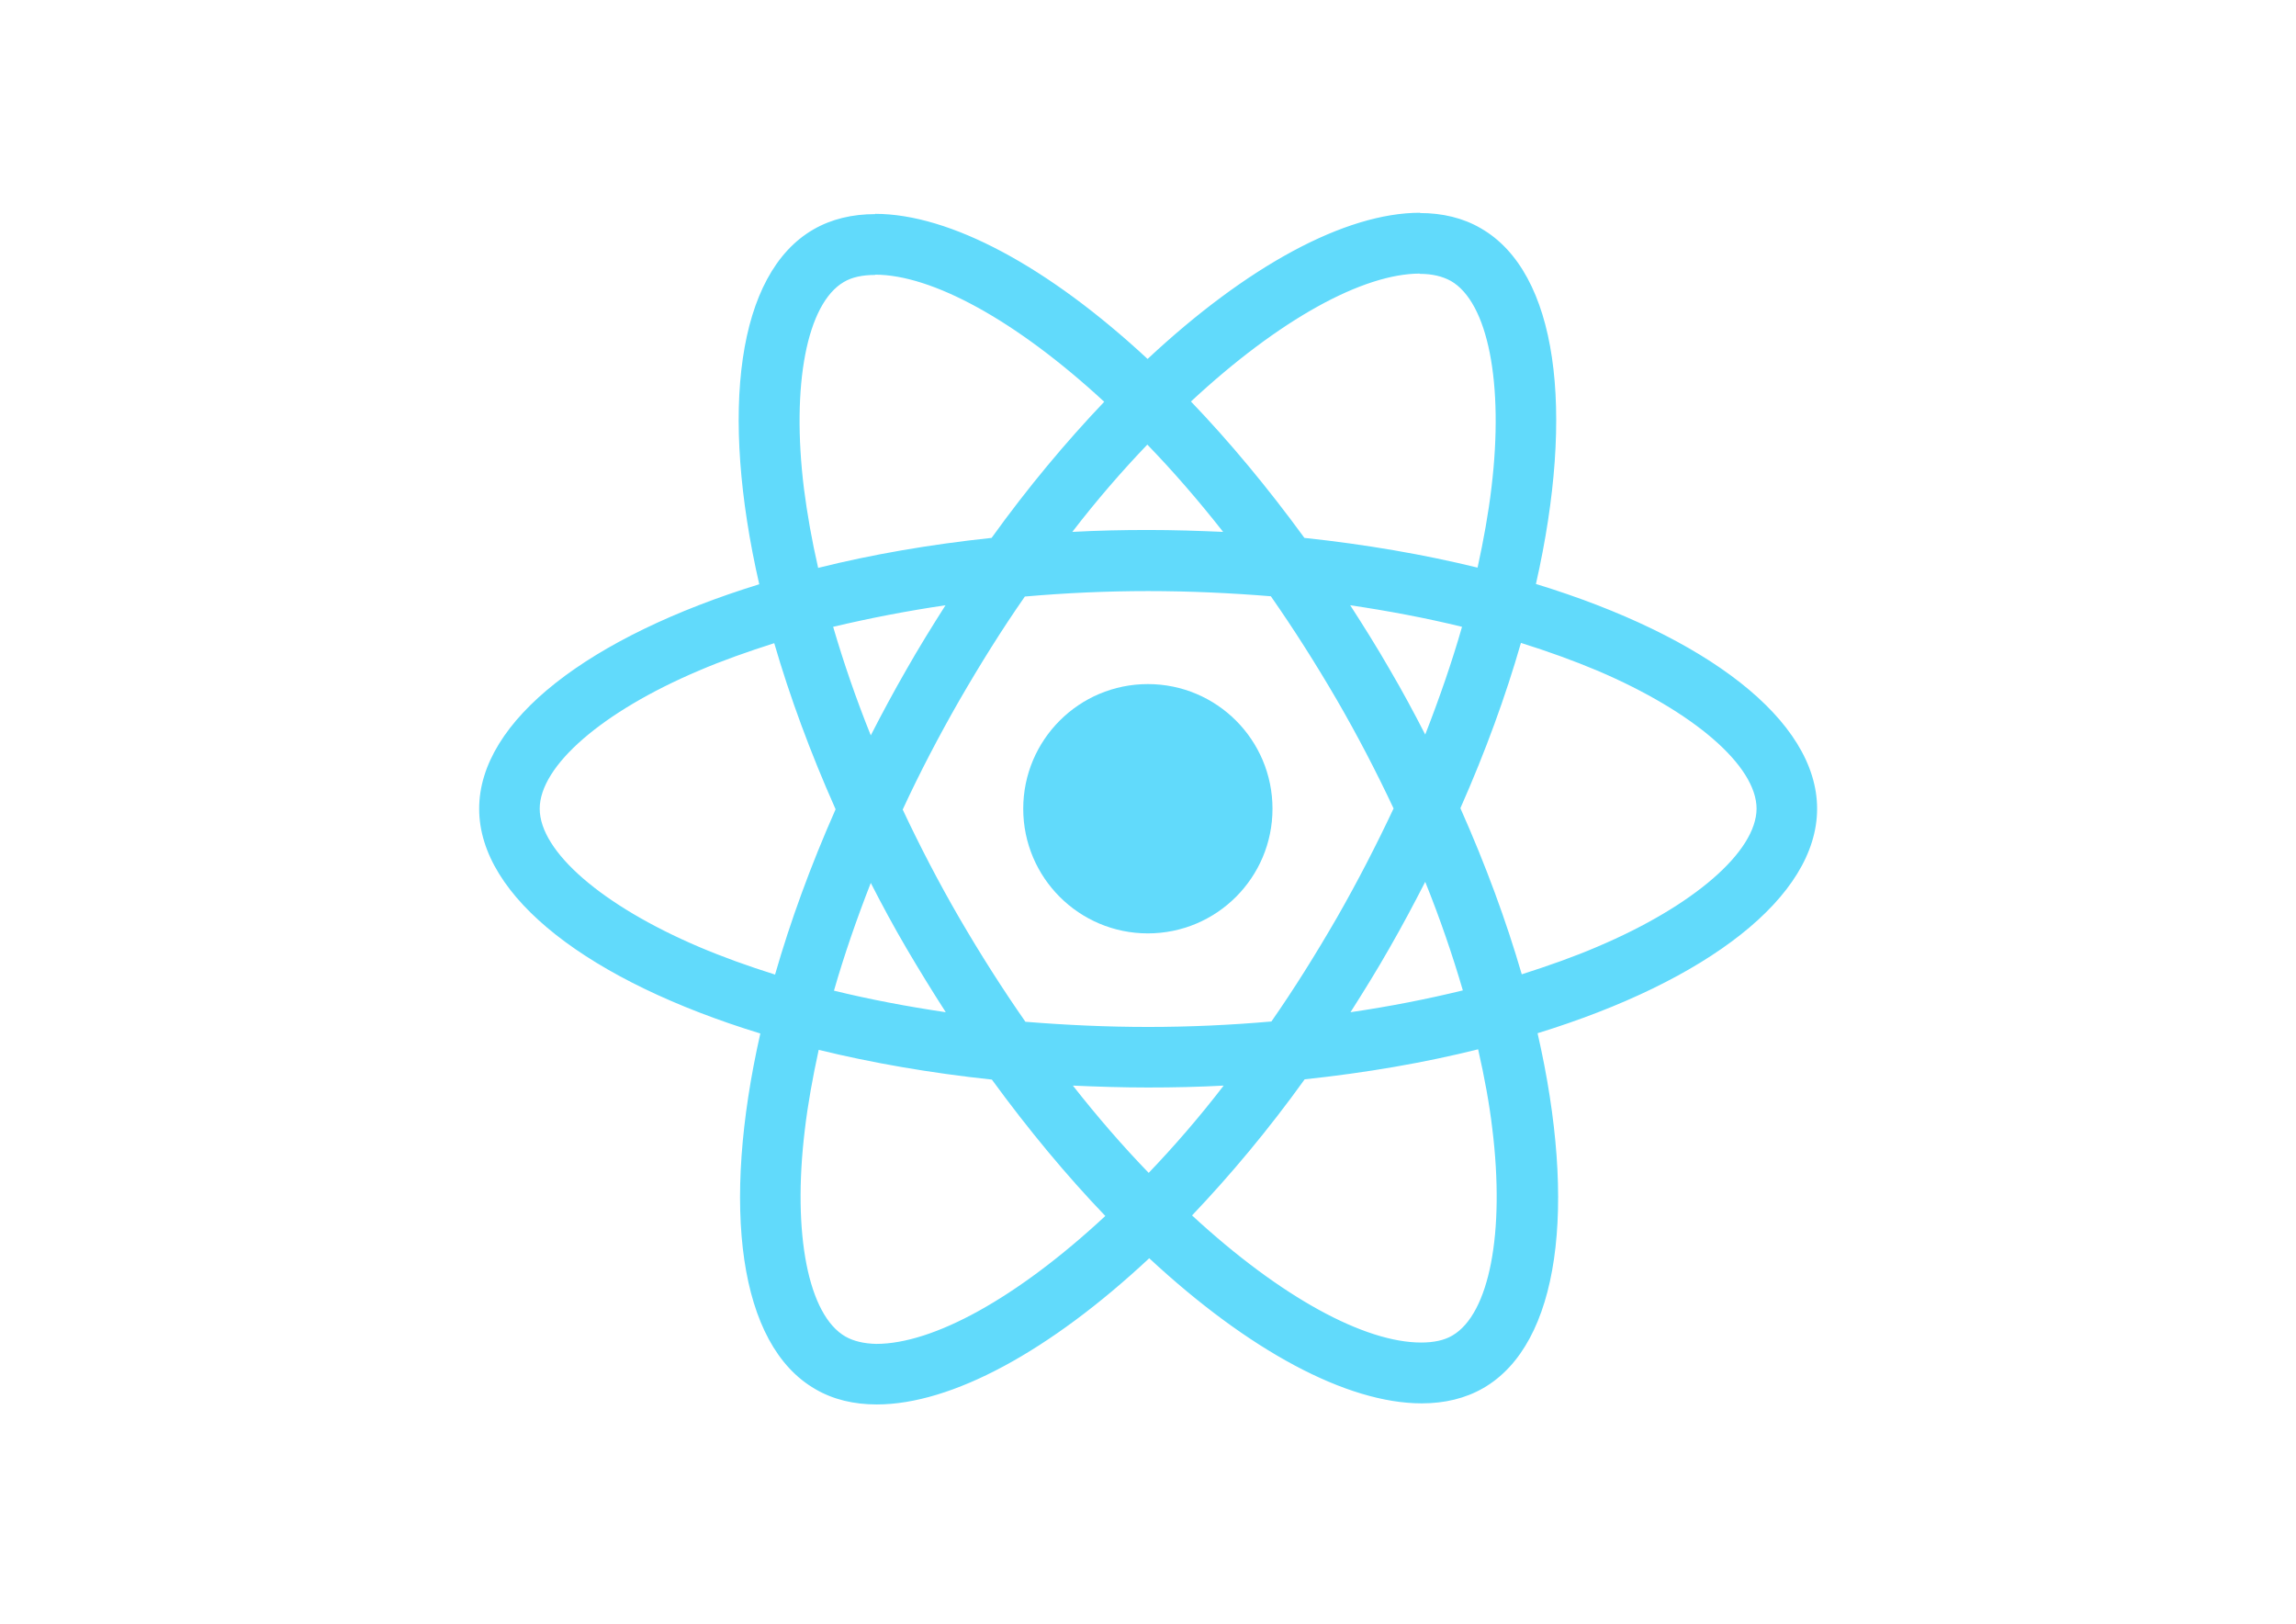
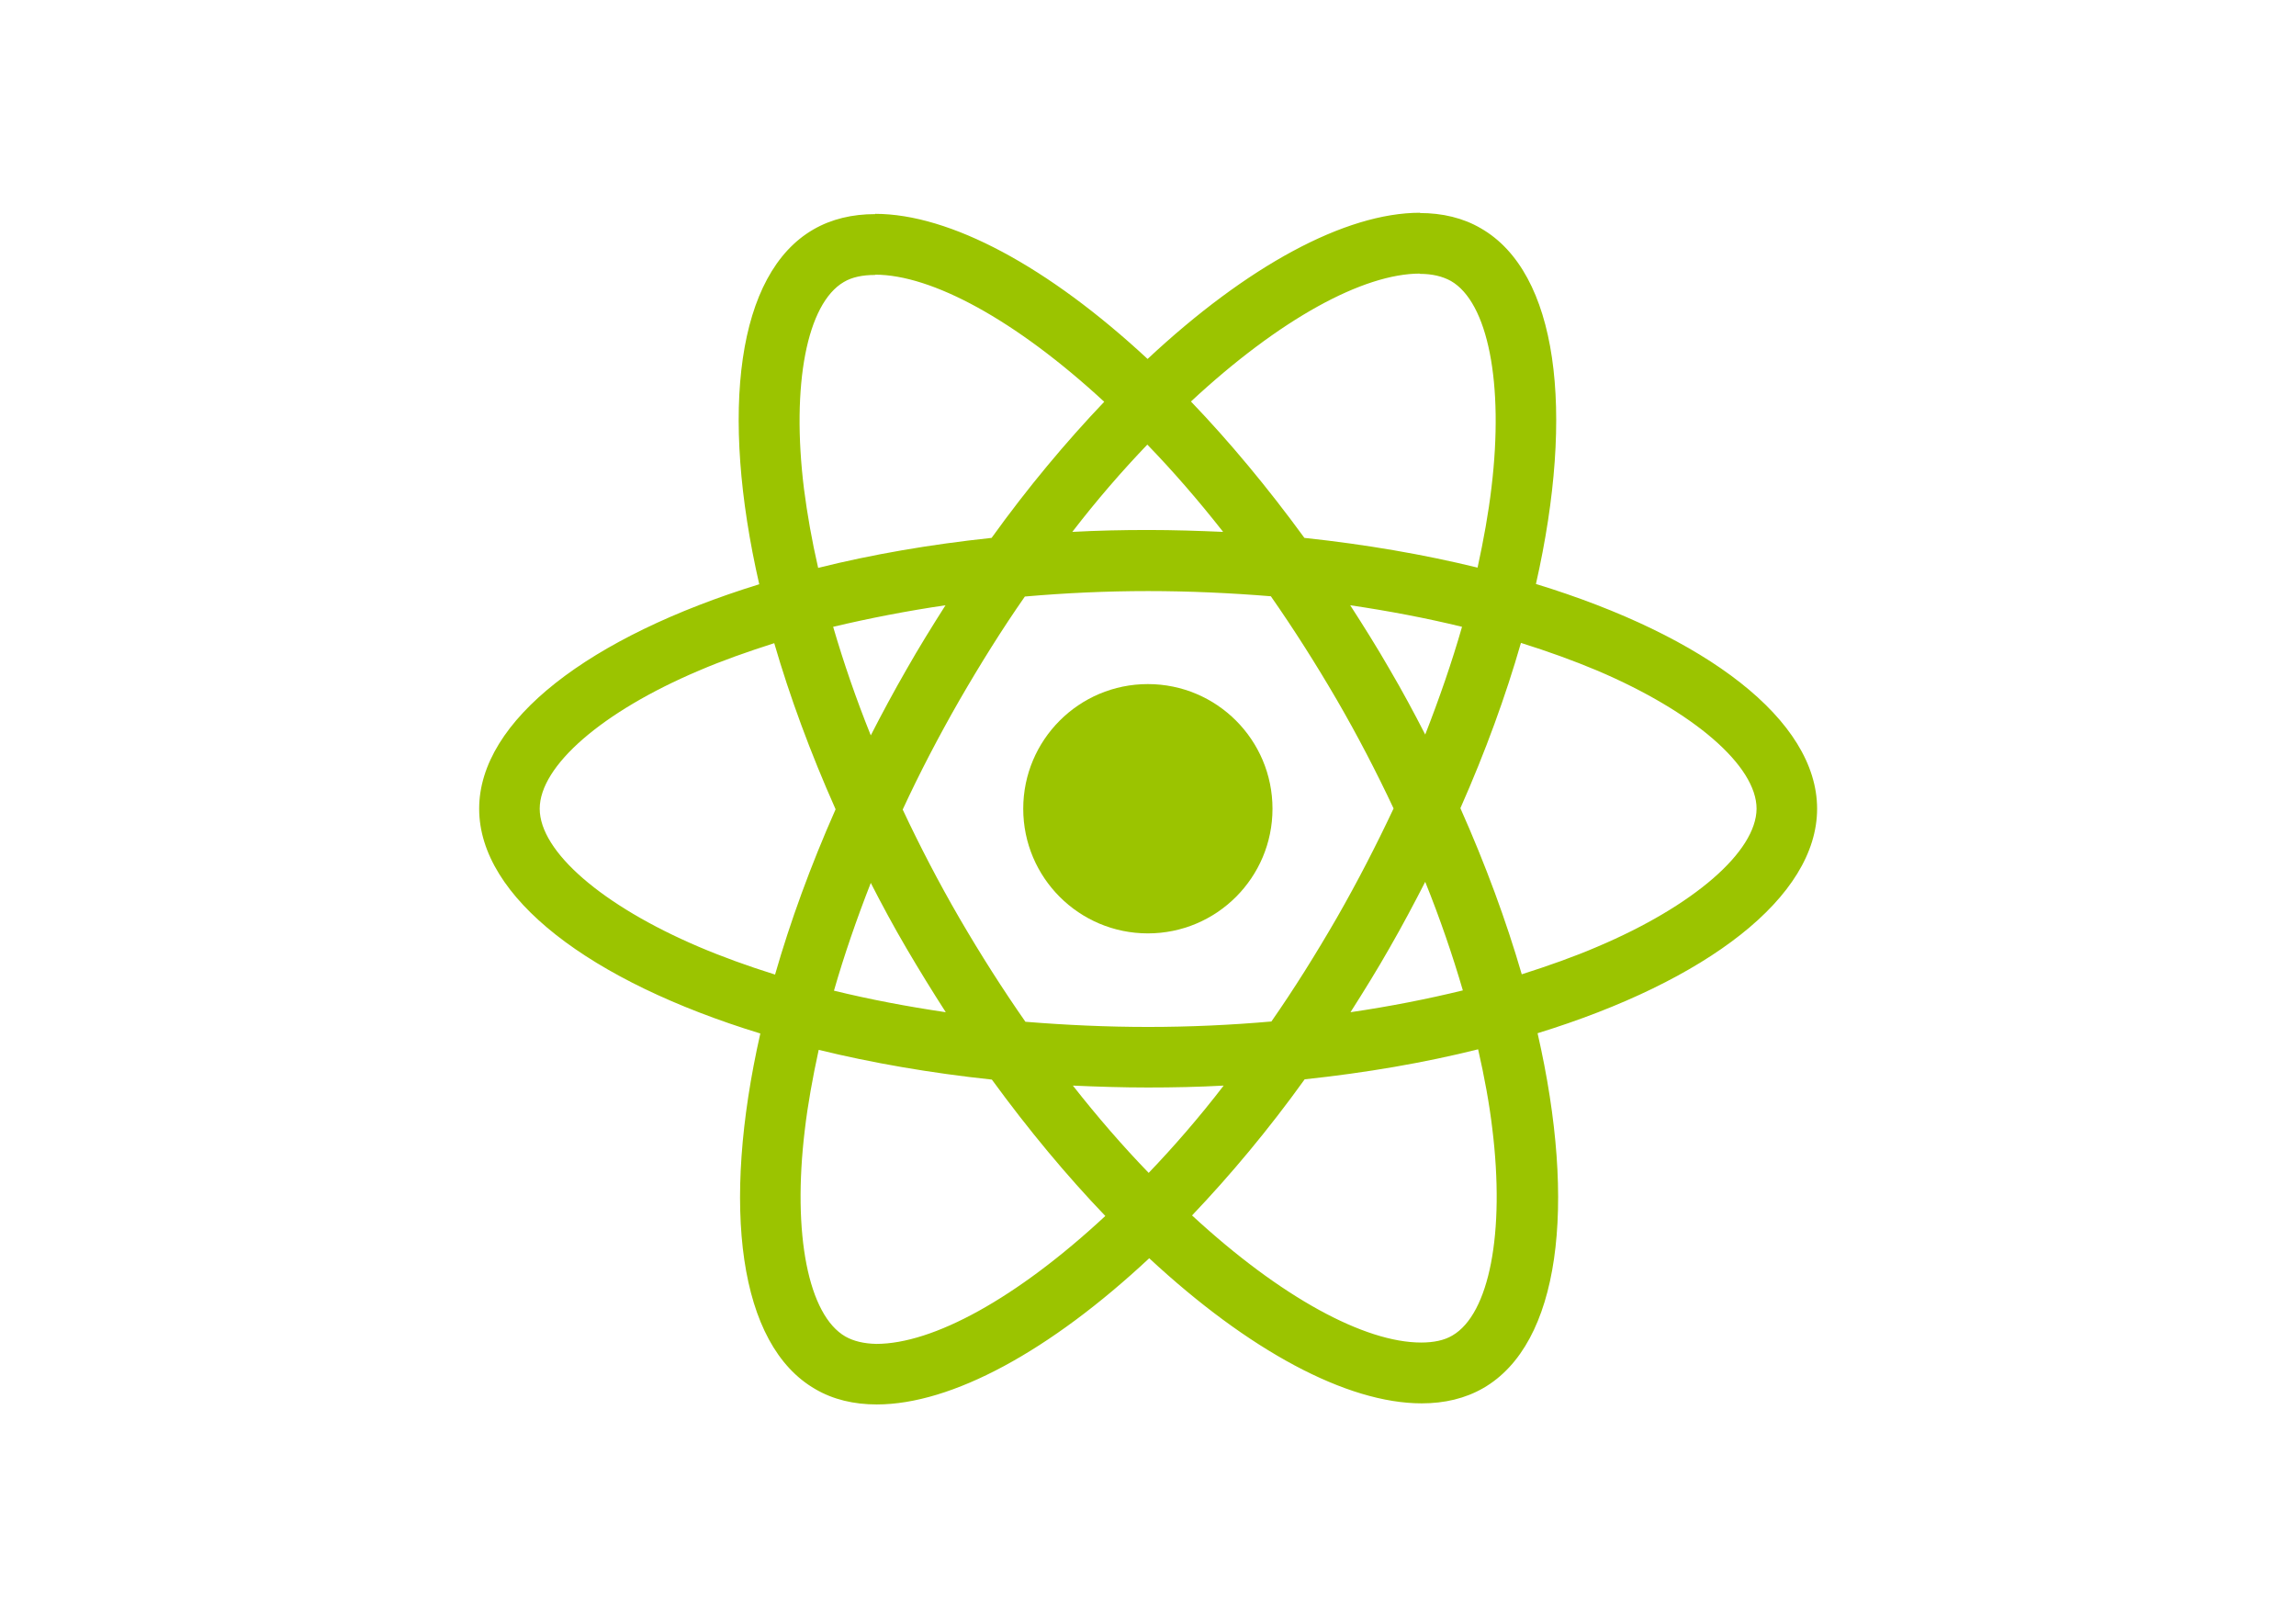
<svg xmlns="http://www.w3.org/2000/svg" viewBox="0 0 841.9 595.3">
-   <g fill="#61DAFB">
+   <g fill="#9bc400">
    <path d="M666.3 296.5c0-32.5-40.7-63.3-103.1-82.4 14.4-63.6 8-114.2-20.2-130.4-6.5-3.8-14.1-5.6-22.4-5.6v22.3c4.6 0 8.3.9 11.4 2.6 13.6 7.8 19.5 37.5 14.9 75.7-1.1 9.4-2.9 19.3-5.1 29.4-19.6-4.8-41-8.5-63.5-10.9-13.5-18.5-27.5-35.3-41.6-50 32.6-30.3 63.2-46.9 84-46.9V78c-27.5 0-63.5 19.6-99.9 53.6-36.4-33.8-72.4-53.2-99.9-53.2v22.3c20.7 0 51.4 16.5 84 46.6-14 14.7-28 31.4-41.3 49.9-22.6 2.4-44 6.1-63.6 11-2.3-10-4-19.7-5.2-29-4.7-38.2 1.1-67.9 14.6-75.8 3-1.8 6.9-2.6 11.5-2.6V78.5c-8.4 0-16 1.8-22.6 5.6-28.1 16.2-34.4 66.7-19.9 130.1-62.2 19.2-102.7 49.9-102.7 82.3 0 32.5 40.7 63.3 103.1 82.4-14.4 63.6-8 114.2 20.2 130.4 6.5 3.8 14.1 5.6 22.5 5.6 27.5 0 63.5-19.6 99.9-53.6 36.4 33.8 72.4 53.2 99.9 53.2 8.4 0 16-1.8 22.6-5.6 28.1-16.2 34.4-66.7 19.9-130.1 62-19.1 102.5-49.9 102.5-82.3zm-130.2-66.7c-3.7 12.9-8.3 26.2-13.5 39.5-4.1-8-8.4-16-13.1-24-4.6-8-9.5-15.8-14.4-23.4 14.2 2.1 27.9 4.7 41 7.9zm-45.8 106.5c-7.8 13.5-15.8 26.3-24.1 38.2-14.9 1.3-30 2-45.2 2-15.1 0-30.2-.7-45-1.9-8.3-11.9-16.4-24.6-24.2-38-7.6-13.1-14.5-26.4-20.8-39.8 6.2-13.4 13.2-26.8 20.7-39.9 7.8-13.5 15.8-26.3 24.1-38.2 14.9-1.3 30-2 45.2-2 15.1 0 30.2.7 45 1.9 8.3 11.9 16.4 24.6 24.2 38 7.6 13.1 14.5 26.4 20.8 39.8-6.3 13.4-13.2 26.8-20.7 39.9zm32.3-13c5.4 13.4 10 26.8 13.8 39.8-13.1 3.2-26.9 5.9-41.2 8 4.9-7.7 9.8-15.6 14.4-23.7 4.6-8 8.9-16.1 13-24.1zM421.2 430c-9.3-9.6-18.6-20.3-27.8-32 9 .4 18.2.7 27.5.7 9.4 0 18.7-.2 27.8-.7-9 11.7-18.3 22.4-27.5 32zm-74.4-58.9c-14.2-2.1-27.9-4.7-41-7.9 3.7-12.9 8.3-26.2 13.5-39.5 4.1 8 8.4 16 13.1 24 4.7 8 9.5 15.8 14.4 23.4zM420.7 163c9.3 9.6 18.6 20.3 27.8 32-9-.4-18.2-.7-27.5-.7-9.4 0-18.7.2-27.8.7 9-11.7 18.3-22.4 27.5-32zm-74 58.9c-4.9 7.7-9.8 15.6-14.4 23.7-4.6 8-8.9 16-13 24-5.4-13.4-10-26.8-13.8-39.8 13.1-3.1 26.9-5.8 41.2-7.9zm-90.5 125.2c-35.4-15.1-58.3-34.9-58.3-50.6 0-15.7 22.9-35.6 58.3-50.6 8.6-3.7 18-7 27.7-10.1 5.7 19.6 13.2 40 22.5 60.9-9.2 20.8-16.6 41.1-22.2 60.6-9.9-3.1-19.3-6.5-28-10.2zM310 490c-13.6-7.8-19.5-37.5-14.9-75.7 1.1-9.4 2.9-19.3 5.1-29.4 19.6 4.8 41 8.5 63.5 10.9 13.5 18.5 27.5 35.3 41.6 50-32.6 30.3-63.2 46.9-84 46.9-4.5-.1-8.3-1-11.3-2.7zm237.2-76.2c4.7 38.2-1.1 67.9-14.6 75.8-3 1.8-6.9 2.6-11.5 2.6-20.7 0-51.4-16.5-84-46.6 14-14.7 28-31.4 41.3-49.9 22.6-2.4 44-6.1 63.6-11 2.3 10.1 4.1 19.8 5.2 29.1zm38.5-66.7c-8.6 3.7-18 7-27.7 10.1-5.7-19.6-13.2-40-22.5-60.9 9.2-20.8 16.6-41.1 22.2-60.6 9.9 3.1 19.3 6.5 28.1 10.2 35.4 15.1 58.3 34.9 58.3 50.6-.1 15.7-23 35.6-58.4 50.6zM320.8 78.4z" />
    <circle cx="420.9" cy="296.5" r="45.7" />
    <path d="M520.5 78.1z" />
  </g>
</svg>
